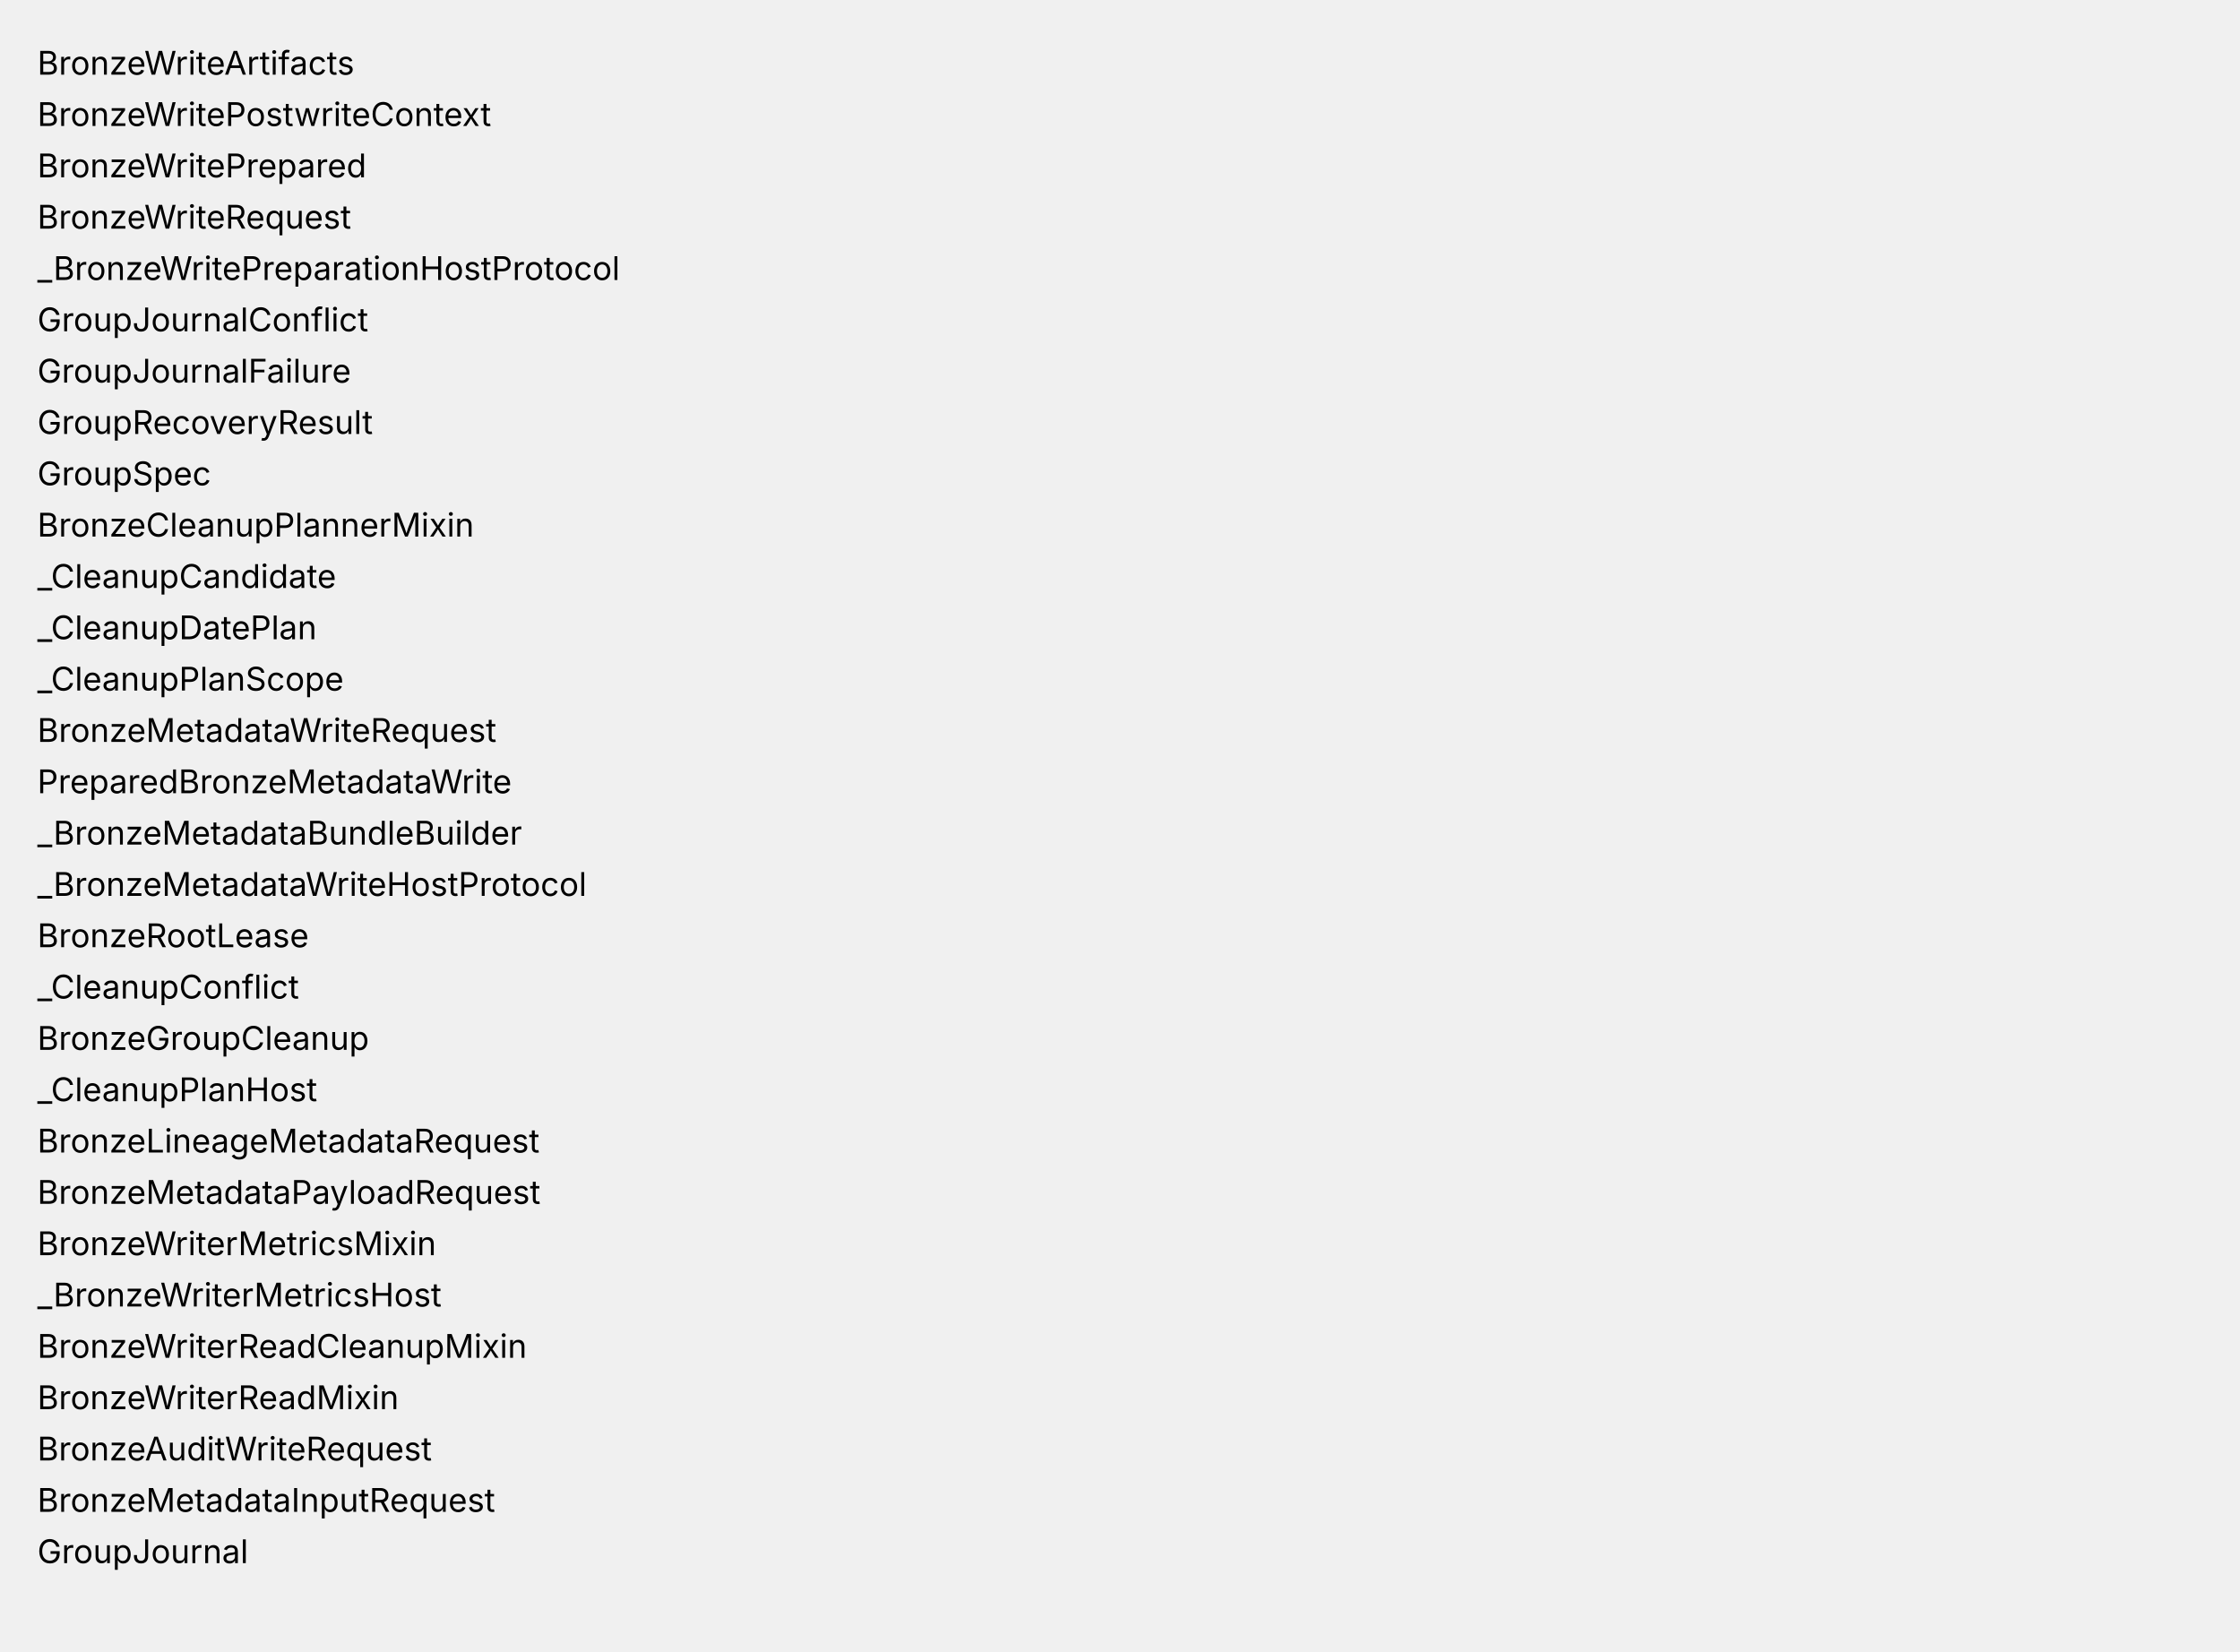
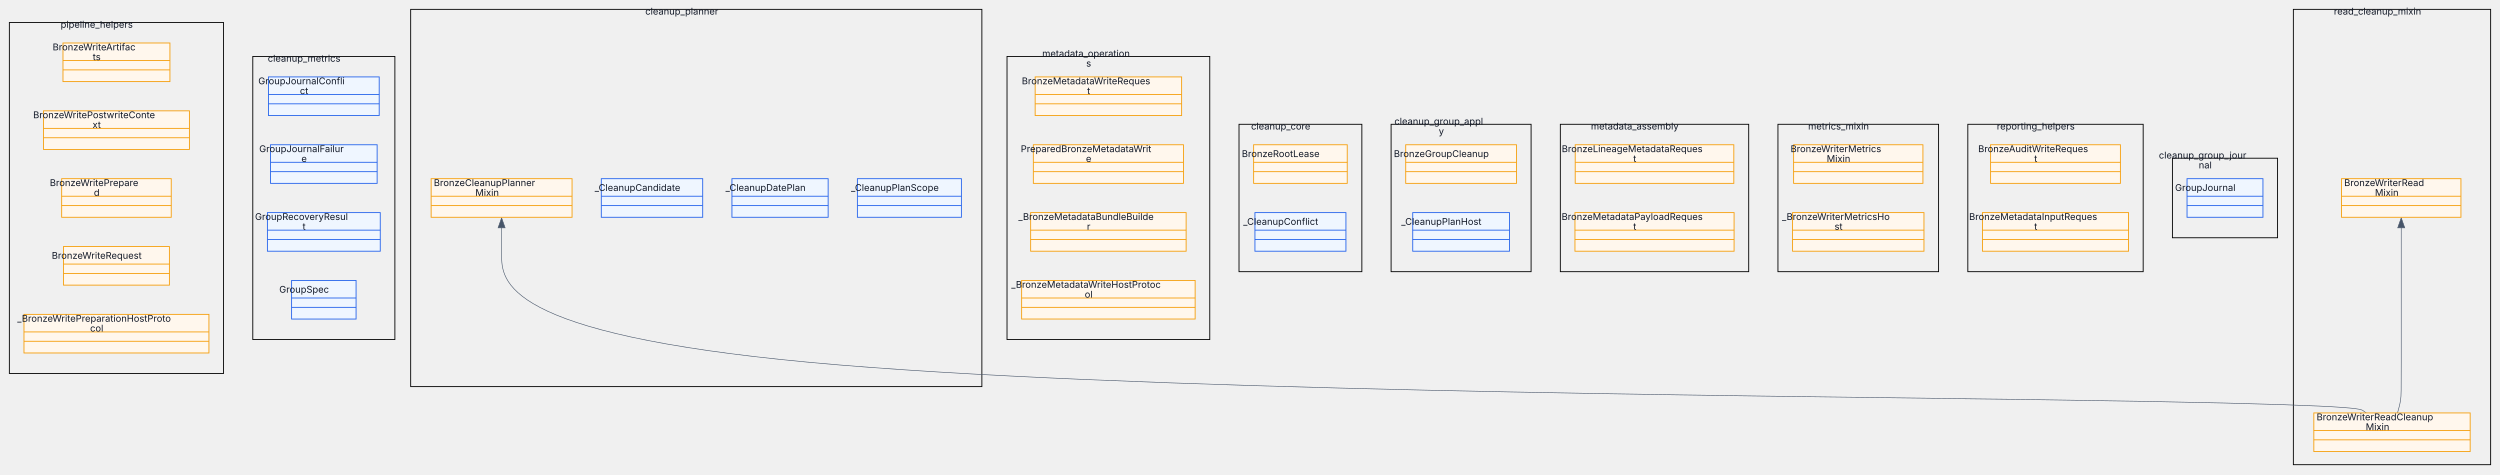
- <svg xmlns="http://www.w3.org/2000/svg" aria-roledescription="classDiagram" viewBox="0 0 960 708">
-   <text x="16" y="32" font-family="Inter,sans-serif" font-size="14">BronzeWriteArtifacts</text>
-   <text x="16" y="54" font-family="Inter,sans-serif" font-size="14">BronzeWritePostwriteContext</text>
-   <text x="16" y="76" font-family="Inter,sans-serif" font-size="14">BronzeWritePrepared</text>
-   <text x="16" y="98" font-family="Inter,sans-serif" font-size="14">BronzeWriteRequest</text>
-   <text x="16" y="120" font-family="Inter,sans-serif" font-size="14">_BronzeWritePreparationHostProtocol</text>
-   <text x="16" y="142" font-family="Inter,sans-serif" font-size="14">GroupJournalConflict</text>
-   <text x="16" y="164" font-family="Inter,sans-serif" font-size="14">GroupJournalFailure</text>
-   <text x="16" y="186" font-family="Inter,sans-serif" font-size="14">GroupRecoveryResult</text>
-   <text x="16" y="208" font-family="Inter,sans-serif" font-size="14">GroupSpec</text>
-   <text x="16" y="230" font-family="Inter,sans-serif" font-size="14">BronzeCleanupPlannerMixin</text>
-   <text x="16" y="252" font-family="Inter,sans-serif" font-size="14">_CleanupCandidate</text>
-   <text x="16" y="274" font-family="Inter,sans-serif" font-size="14">_CleanupDatePlan</text>
-   <text x="16" y="296" font-family="Inter,sans-serif" font-size="14">_CleanupPlanScope</text>
-   <text x="16" y="318" font-family="Inter,sans-serif" font-size="14">BronzeMetadataWriteRequest</text>
-   <text x="16" y="340" font-family="Inter,sans-serif" font-size="14">PreparedBronzeMetadataWrite</text>
-   <text x="16" y="362" font-family="Inter,sans-serif" font-size="14">_BronzeMetadataBundleBuilder</text>
-   <text x="16" y="384" font-family="Inter,sans-serif" font-size="14">_BronzeMetadataWriteHostProtocol</text>
-   <text x="16" y="406" font-family="Inter,sans-serif" font-size="14">BronzeRootLease</text>
-   <text x="16" y="428" font-family="Inter,sans-serif" font-size="14">_CleanupConflict</text>
-   <text x="16" y="450" font-family="Inter,sans-serif" font-size="14">BronzeGroupCleanup</text>
-   <text x="16" y="472" font-family="Inter,sans-serif" font-size="14">_CleanupPlanHost</text>
-   <text x="16" y="494" font-family="Inter,sans-serif" font-size="14">BronzeLineageMetadataRequest</text>
-   <text x="16" y="516" font-family="Inter,sans-serif" font-size="14">BronzeMetadataPayloadRequest</text>
-   <text x="16" y="538" font-family="Inter,sans-serif" font-size="14">BronzeWriterMetricsMixin</text>
-   <text x="16" y="560" font-family="Inter,sans-serif" font-size="14">_BronzeWriterMetricsHost</text>
-   <text x="16" y="582" font-family="Inter,sans-serif" font-size="14">BronzeWriterReadCleanupMixin</text>
-   <text x="16" y="604" font-family="Inter,sans-serif" font-size="14">BronzeWriterReadMixin</text>
-   <text x="16" y="626" font-family="Inter,sans-serif" font-size="14">BronzeAuditWriteRequest</text>
-   <text x="16" y="648" font-family="Inter,sans-serif" font-size="14">BronzeMetadataInputRequest</text>
-   <text x="16" y="670" font-family="Inter,sans-serif" font-size="14">GroupJournal</text>
+ <svg xmlns="http://www.w3.org/2000/svg" id="my-svg" width="100%" aria-roledescription="classDiagram" style="max-width:4274.33px;background-color:white" viewBox="0 -8 4274.328 810.5">
+   <style>#my-svg{font-family:Inter,-apple-system,BlinkMacSystemFont,'Segoe UI',Roboto,Oxygen,Ubuntu,sans-serif;font-size:16px;fill:#212121;}#my-svg .error-icon{fill:#f0fdf4;}#my-svg .error-text{fill:#212121;stroke:#212121;}#my-svg .edge-thickness-normal{stroke-width:2px;}#my-svg .edge-thickness-thick{stroke-width:3.5px;}#my-svg .edge-pattern-solid{stroke-dasharray:0;}#my-svg .edge-pattern-dashed{stroke-dasharray:3;}#my-svg .edge-pattern-dotted{stroke-dasharray:2;}#my-svg .marker{fill:#475569;stroke:#475569;}#my-svg .marker.cross{stroke:#475569;}#my-svg svg{font-family:Inter,-apple-system,BlinkMacSystemFont,'Segoe UI',Roboto,Oxygen,Ubuntu,sans-serif;font-size:16px;}#my-svg g.classGroup text{fill:#2563eb;stroke:none;font-family:Inter,-apple-system,BlinkMacSystemFont,'Segoe UI',Roboto,Oxygen,Ubuntu,sans-serif;font-size:10px;}#my-svg g.classGroup text .title{font-weight:bolder;}#my-svg .nodeLabel,#my-svg .edgeLabel{color:#212121;}#my-svg .edgeLabel .label rect{fill:#eff6ff;}#my-svg .label text{fill:#212121;}#my-svg .edgeLabel .label span{background:#eff6ff;}#my-svg .classTitle{font-weight:bolder;}#my-svg .node rect,#my-svg .node circle,#my-svg .node ellipse,#my-svg .node polygon,#my-svg .node path{fill:#eff6ff;stroke:#2563eb;stroke-width:1px;}#my-svg .divider{stroke:#2563eb;stroke-width:1;}#my-svg g.clickable{cursor:pointer;}#my-svg g.classGroup rect{fill:#eff6ff;stroke:#2563eb;}#my-svg g.classGroup line{stroke:#2563eb;stroke-width:1;}#my-svg .classLabel .box{stroke:none;stroke-width:0;fill:#eff6ff;opacity:0.5;}#my-svg .classLabel .label{fill:#2563eb;font-size:10px;}#my-svg .relation{stroke:#475569;stroke-width:1;fill:none;}#my-svg .dashed-line{stroke-dasharray:3;}#my-svg .dotted-line{stroke-dasharray:1 2;}#my-svg #compositionStart,#my-svg .composition{fill:#475569!important;stroke:#475569!important;stroke-width:1;}#my-svg #compositionEnd,#my-svg .composition{fill:#475569!important;stroke:#475569!important;stroke-width:1;}#my-svg #dependencyStart,#my-svg .dependency{fill:#475569!important;stroke:#475569!important;stroke-width:1;}#my-svg #dependencyStart,#my-svg .dependency{fill:#475569!important;stroke:#475569!important;stroke-width:1;}#my-svg #extensionStart,#my-svg .extension{fill:transparent!important;stroke:#475569!important;stroke-width:1;}#my-svg #extensionEnd,#my-svg .extension{fill:transparent!important;stroke:#475569!important;stroke-width:1;}#my-svg #aggregationStart,#my-svg .aggregation{fill:transparent!important;stroke:#475569!important;stroke-width:1;}#my-svg #aggregationEnd,#my-svg .aggregation{fill:transparent!important;stroke:#475569!important;stroke-width:1;}#my-svg #lollipopStart,#my-svg .lollipop{fill:#eff6ff!important;stroke:#475569!important;stroke-width:1;}#my-svg #lollipopEnd,#my-svg .lollipop{fill:#eff6ff!important;stroke:#475569!important;stroke-width:1;}#my-svg .edgeTerminals{font-size:11px;}#my-svg .classTitleText{text-anchor:middle;font-size:18px;fill:#212121;}#my-svg :root{--mermaid-font-family:"trebuchet ms",verdana,arial,sans-serif;}/*
+  * Пользовательские стили диаграмм BioETL (структурированная копия)
+  * Источник: custom.css
+  * Цель: сгруппировать правила по типам элементов и документировать назначение каждого CSS-параметра.
+  */
+ 
+ /* =========================================================
+  * 1) Глобальная типографика и базовое поведение текста
+  * ========================================================= */
+ svg {
+     /* Задаёт основной стек шрифтов для всего текста в SVG. */
+     font-family: Inter, -apple-system, BlinkMacSystemFont, 'Segoe UI', Roboto,
+     Oxygen, Ubuntu, sans-serif;
+ }
+ 
+ 
+ 
+ /* =========================================================
+  * 2) Общая геометрия узлов (для нескольких типов диаграмм)
+  * ========================================================= */
+ .node rect,
+ .node circle,
+ .node ellipse,
+ .node polygon,
+ .node path {
+     /* Единая толщина контура для фигур узлов. */
+     stroke-width: 1.5px !important;
+     /* Скругляет углы по горизонтали для более мягкого вида. */
+     rx: 8;
+     /* Скругляет углы по вертикали в паре с rx. */
+     ry: 8;
+     /* Добавляет лёгкую тень и отделяет узлы от фона. */
+     filter:  none; /*  drop-shadow(0px 1px 2px rgba(0, 0, 0, 0.05));*/
+ }
+ 
+ /* =========================================================
+  * 3) Контейнеры subgraph / cluster
+  * ========================================================= */
+ .cluster rect,
+ .cluster path {
+     /* Увеличивает радиус углов у контейнеров-групп. */
+     rx: 10;
+     /* Поддерживает симметрию скругления по вертикали. */
+     ry: 10;
+     /* Нейтральная заливка контейнера для снижения визуального шума. */
+     fill: #f8fafc;
+     /* Приглушённая обводка, чтобы границы были заметны, но не доминировали. */
+     stroke: #94a3b8;
+     /* Толщина границы контейнера в тон большинству узлов. */
+     stroke-width: 1.5px;
+     /* Убирает пунктир у рамок контейнеров. */
+     stroke-dasharray: none;
+     /* Делает фон контейнера полностью непрозрачным. */
+     fill-opacity: 1;
+     /* Отключает тень контейнера, чтобы акцент оставался на узлах. */
+     filter: none;
+ }
+ 
+ .cluster text {
+     /* Нормальный вес шрифта для заголовков групп. */
+     font-weight: 400;
+     /* Увеличенный размер заголовка относительно текста узлов. */
+     font-size: 16px;
+ }
+ 
+ /* =========================================================
+  * 4) Стили линий связей (edges/links)
+  * ========================================================= */
+ .edgePath .path {
+     /* Делает основные ребра более заметными в плотных графах. */
+     stroke-width: 2.5px;
+     /* Скругляет соединения сегментов линий. */
+     stroke-linejoin: round;
+     /* Скругляет окончания линий. */
+     stroke-linecap: round;
+ }
+ 
+ .edgePath path,
+ .flowchart-link,
+ .relation,
+ .messageLine0,
+ .messageLine1,
+ .transition path {
+     /* Унифицированные скруглённые соединения для всех типов линий. */
+     stroke-linejoin: round;
+     /* Унифицированные скруглённые окончания для всех типов линий. */
+     stroke-linecap: round;
+ }
+ 
+ .transition path {
+     /* Выравнивает толщину переходов state diagram с основными ребрами. */
+     stroke-width: 2.5px;
+ }
+ 
+ /* =========================================================
+  * 5) Подписи ребер и fallback-текст
+  * ========================================================= */
+ .edgeLabel {
+     /* Компактный размер шрифта для подписей на связях. */
+     font-size: 12px;
+     /* Плотная межстрочность для экономии места. */
+     line-height: 1.1;
+     /* Базовый непрозрачный фон под подписью. */
+     background-color: #ffffff;
+     /* Небольшие внутренние отступы вокруг текста. */
+     padding: 1px 3px;
+     /* Мягкое скругление фона подписи. */
+     border-radius: 2px;
+ }
+ 
+ .edgeLabel span,
+ .edgeLabel p,
+ text.fo-fallback {
+     /* Принудительный тёмный fill для контраста в SVG-рендерах. */
+     fill: #111827 !important;
+     /* Принудительный тёмный цвет для HTML-подписей. */
+     color: #111827 !important;
+     /* Полная непрозрачность текста. */
+     opacity: 1 !important;
+     /* Компактная межстрочность для многострочных подписей. */
+     line-height: 1.1;
+     /* Убирает стандартные внешние отступы HTML-параграфов. */
+     margin: 0;
+     /* Убирает стандартные внутренние отступы HTML-параграфов. */
+     padding: 0;
+ }
+ 
+ .edgeLabel .labelBkg,
+ .labelBkg {
+     /* Жёстко задаёт белый фон под текстом подписей. */
+     background-color: #ffffff !important;
+     /* Делает фон полностью непрозрачным во всех просмотрщиках. */
+     opacity: 1 !important;
+ }
+ 
+ .edgeLabel rect {
+     /* Переопределяет полупрозрачный фон по умолчанию у Mermaid. */
+     opacity: 1 !important;
+     /* Жёстко фиксирует белую заливку прямоугольника под подписью. */
+     fill: #ffffff !important;
+ }
+ 
+ /* =========================================================
+  * 6) Элементы sequence diagram
+  * ========================================================= */
+ .actor {
+     /* Толщина границы actor-блоков. */
+     stroke-width: 1.5px;
+     /* Скругление углов actor-блоков по горизонтали. */
+     rx: 4;
+     /* Скругление углов actor-блоков по вертикали. */
+     ry: 4;
+ }
+ 
+ .messageLine0,
+ .messageLine1 {
+     /* Толщина линий сообщений в sequence diagram. */
+     stroke-width: 1.6px;
+ }
+ 
+ .messageText {
+     /* Базовый размер текста сообщений. */
+     font-size: 13px;
+ }
+ 
+ .activation0 {
+     /* Более тонкая линия activation bar, чтобы не перегружать схему. */
+     stroke-width: 1px;
+ }
+ 
+ .note {
+     /* Скругление углов заметки по горизонтали. */
+     rx: 4;
+     /* Скругление углов заметки по вертикали. */
+     ry: 4;
+     /* Тонкая граница для вторичных блоков. */
+     stroke-width: 1px;
+     /* Лёгкая тень для визуального отделения заметок. */
+     filter: drop-shadow(1px 1px 2px rgba(0, 0, 0, 0.06));
+ }
+ 
+ /* =========================================================
+  * 7) Базовые элементы class diagram
+  * ========================================================= */
+ g.classGroup rect {
+     /* Скругление углов class box по горизонтали. */
+     rx: 10;
+     /* Скругление углов class box по вертикали. */
+     ry: 10;
+     /* Толщина границы class box. */
+     stroke-width: 1.5px;
+     /* Мягкая тень у class box без агрессивного контраста. */
+     filter: drop-shadow(1px 1px 2px rgba(0, 0, 0, 0.06));
+ }
+ 
+ g.classGroup text {
+     /* Базовый размер текста внутри class diagram. */
+     font-size: 14px;
+     padding: 10px 10px;
+ }
+ 
+ g.classGroup line {
+     /* Толщина внутренних разделителей класса. */
+     stroke-width: 1px;
+ }
+ 
+ .relation {
+     /* Толщина связей между классами на уровне основных ребер. */
+     stroke-width: 2.5px;
+ }
+ 
+ /* =========================================================
+  * 8) Типографика HTML-лейблов class diagram
+  * ========================================================= */
+ g.label-group .nodeLabel {
+     /* Увеличенный размер названия класса для иерархии. */
+     font-size: 16px !important;
+     /* Полужирный акцент на имени класса. */
+     font-weight: 200 !important;
+     /* Лёгкое межбуквенное расстояние для читаемости заголовка. */
+     letter-spacing: 0.01em;
+ }
+ 
+ g.annotation-group .nodeLabel {
+     /* Уменьшенный размер для стереотипов/аннотаций. */
+     font-size: 11px !important;
+     /* Курсив для визуального отделения аннотаций. */
+     font-style: italic !important;
+     /* Небольшое ослабление контраста вторичного текста. */
+     opacity: 0.8;
+ }
+ 
+ g.members-group .nodeLabel,
+ g.methods-group .nodeLabel {
+     /* Компактный размер для атрибутов и методов. */
+     font-size: 12px !important;
+     /* Нормальный вес шрифта для плотного структурного текста. */
+     font-weight: 400 !important;
+ }
+ 
+ /* =========================================================
+  * 9) Помощники размеров foreignObject (class/flowchart)
+  * ========================================================= */
+ g.members-group foreignObject,
+ g.methods-group foreignObject {
+     /* Минимальная высота областей members/methods. */
+     min-height: 40px;
+ }
+ 
+ .node foreignObject &gt; div,
+ g.classGroup foreignObject &gt; div {
+     /* Стабилизирует вычисление размеров с учётом отступов/границ. */
+     box-sizing: border-box;
+ }
+ 
+ .node.size-sm foreignObject &gt; div {
+     /* Минимальная высота для малого размерного уровня узла. */
+     min-height: 80px;
+     /* Минимальная ширина для малого размерного уровня узла. */
+     min-width: 180px;
+ }
+ 
+ .node.size-md foreignObject &gt; div {
+     /* Минимальная высота для среднего размерного уровня узла. */
+     min-height: 140px;
+     /* Минимальная ширина для среднего размерного уровня узла. */
+     min-width: 260px;
+ }
+ 
+ .node.size-lg foreignObject &gt; div {
+     /* Минимальная высота для большого размерного уровня узла. */
+     min-height: 200px;
+     /* Минимальная ширина для большого размерного уровня узла. */
+     min-width: 340px;
+ }
+ 
+ /* =========================================================
+  * 10) Элементы state diagram
+  * ========================================================= */
+ g.stateGroup rect {
+     /* Скругление углов контейнеров состояний по горизонтали. */
+     rx: 8;
+     /* Скругление углов контейнеров состояний по вертикали. */
+     ry: 8;
+ }
+ 
+ .statediagram-state rect {
+     /* Скругление углов узлов состояния по горизонтали. */
+     rx: 8;
+     /* Скругление углов узлов состояния по вертикали. */
+     ry: 8;
+     /* Толщина границы узла состояния. */
+     stroke-width: 1.5px;
+     /* Лёгкая тень для визуального отделения state box. */
+     filter: drop-shadow(1px 2px 3px rgba(0, 0, 0, 0.08));
+ }
+ 
+ /* =========================================================
+  * 11) Элементы ER diagram
+  * ========================================================= */
+ .er.entityBox {
+     /* Толщина границы сущности ER-диаграммы. */
+     stroke-width: 1.5px;
+     /* Скругление углов сущности по горизонтали. */
+     rx: 4;
+     /* Скругление углов сущности по вертикали. */
+     ry: 4;
+     /* Лёгкая тень для отделения блоков сущностей. */
+     filter: drop-shadow(1px 2px 3px rgba(0, 0, 0, 0.08));
+ }
+ 
+ /* =========================================================
+  * 12) Узлы mindmap
+  * ========================================================= */
+ .mindmap-node rect,
+ .mindmap-node circle {
+     /* Толщина контура узлов mindmap. */
+     stroke-width: 1.5px;
+     /* Чуть более выраженная тень для плотных радиальных веток. */
+     filter: drop-shadow(1px 2px 2px rgba(0, 0, 0, 0.1));
+ }
+ 
+ /* =========================================================
+  * 13) Маркеры стрелок
+  * ========================================================= */
+ marker path {
+     /* Единый нейтральный цвет наконечников стрелок. */
+     fill: #475569;
+ }
+ 
+ /* =========================================================
+  * 14) Цветовая карта архитектурных слоёв (fallback-селекторы)
+  * ========================================================= */
+ [id*="Domain"] &gt; rect,
+ [id*="Domain"] &gt; path {
+     /* Цвет фона для доменного слоя. */
+     fill: #f5f3ff !important;
+     /* Цвет границы для доменного слоя. */
+     stroke: #7c3aed !important;
+ }
+ 
+ .cluster[id*="Domain"] &gt; rect,
+ .cluster[id*="Domain"] &gt; path {
+     fill: #ffffff !important;
+ }
+ 
+ [id*="Application"] &gt; rect,
+ [id*="Application"] &gt; path {
+     /* Цвет фона для application-слоя. */
+     fill: #f0fdf4 !important;
+     /* Цвет границы для application-слоя. */
+     stroke: #16a34a !important;
+ }
+ 
+ .cluster[id*="Application"] &gt; rect,
+ .cluster[id*="Application"] &gt; path {
+     fill: #ffffff !important;
+ }
+ 
+ [id*="Infrastructure"] &gt; rect,
+ [id*="Infrastructure"] &gt; path {
+     /* Цвет фона для infrastructure-слоя. */
+     fill: #fff1f2 !important;
+     /* Цвет границы для infrastructure-слоя. */
+     stroke: #dc2626 !important;
+ }
+ 
+ .cluster[id*="Infrastructure"] &gt; rect,
+ .cluster[id*="Infrastructure"] &gt; path {
+     fill: #ffffff !important;
+ }
+ 
+ [id*="Composition"] &gt; rect,
+ [id*="Composition"] &gt; path {
+     /* Цвет фона для composition-слоя. */
+     fill: #fff7ed !important;
+     /* Цвет границы для composition-слоя. */
+     stroke: #f59e0b !important;
+ }
+ 
+ .cluster[id*="Composition"] &gt; rect,
+ .cluster[id*="Composition"] &gt; path {
+     fill: #ffffff !important;
+ }
+ 
+ [id*="Interfaces"] &gt; rect,
+ [id*="Interfaces"] &gt; path {
+     /* Цвет фона для слоя интерфейсов. */
+     fill: #eff6ff !important;
+     /* Цвет границы для слоя интерфейсов. */
+     stroke: #2563eb !important;
+ }
+ 
+ .cluster[id*="Interfaces"] &gt; rect,
+ .cluster[id*="Interfaces"] &gt; path {
+     fill: #ffffff !important;
+ }
+ 
+ [id*="External"] &gt; rect,
+ [id*="External"] &gt; path {
+     /* Цвет фона для внешних систем. */
+     fill: #f1f5f9 !important;
+     /* Цвет границы для внешних систем. */
+     stroke: #64748b !important;
+ }
+ 
+ .cluster[id*="External"] &gt; rect,
+ .cluster[id*="External"] &gt; path {
+     fill: #ffffff !important;
+ }
+ 
+ /* Белая подложка под подписи всех архитектурных/medallion слоёв */
+ g.cluster[id*="Domain"] .cluster-label foreignObject &gt; div,
+ g.cluster[id*="Application"] .cluster-label foreignObject &gt; div,
+ g.cluster[id*="Infrastructure"] .cluster-label foreignObject &gt; div,
+ g.cluster[id*="Composition"] .cluster-label foreignObject &gt; div,
+ g.cluster[id*="Interfaces"] .cluster-label foreignObject &gt; div,
+ g.cluster[id*="External"] .cluster-label foreignObject &gt; div,
+ g.cluster[id*="Bronze"] .cluster-label foreignObject &gt; div,
+ g.cluster[id*="Silver"] .cluster-label foreignObject &gt; div,
+ g.cluster[id*="Gold"] .cluster-label foreignObject &gt; div,
+ g.cluster[id*="Quarantine"] .cluster-label foreignObject &gt; div {
+     background: #ffffff !important;
+     padding: 0 6px !important;
+     border-radius: 4px;
+ }
+ 
+ /* Fallback для рендеров без foreignObject: не рисуем толстую обводку */
+ g.cluster[id*="Domain"] .cluster-label text.fo-fallback,
+ g.cluster[id*="Application"] .cluster-label text.fo-fallback,
+ g.cluster[id*="Infrastructure"] .cluster-label text.fo-fallback,
+ g.cluster[id*="Composition"] .cluster-label text.fo-fallback,
+ g.cluster[id*="Interfaces"] .cluster-label text.fo-fallback,
+ g.cluster[id*="External"] .cluster-label text.fo-fallback,
+ g.cluster[id*="Bronze"] .cluster-label text.fo-fallback,
+ g.cluster[id*="Silver"] .cluster-label text.fo-fallback,
+ g.cluster[id*="Gold"] .cluster-label text.fo-fallback,
+ g.cluster[id*="Quarantine"] .cluster-label text.fo-fallback {
+     fill: #111827 !important;
+     stroke: none !important;
+ }
+ 
+ /* =========================================================
+  * 15) Цветовая карта слоёв Medallion
+  * ========================================================= */
+ [id*="Bronze"] &gt; rect,
+ [id*="Bronze"] &gt; path {
+     /* Цвет фона Bronze-слоя. */
+     fill: #fff7ed !important;
+     /* Цвет границы Bronze-слоя. */
+     stroke: #f59e0b !important;
+ }
+ 
+ [id*="Silver"] &gt; rect,
+ [id*="Silver"] &gt; path {
+     /* Цвет фона Silver-слоя. */
+     fill: #f8fafc !important;
+     /* Цвет границы Silver-слоя. */
+     stroke: #475569 !important;
+ }
+ 
+ [id*="Gold"] &gt; rect,
+ [id*="Gold"] &gt; path {
+     /* Цвет фона Gold-слоя. */
+     fill: #fefce8 !important;
+     /* Цвет границы Gold-слоя. */
+     stroke: #ca8a04 !important;
+ }
+ 
+ [id*="Quarantine"] &gt; rect,
+ [id*="Quarantine"] &gt; path {
+     /* Цвет фона для карантинных/проблемных потоков данных. */
+     fill: #ffe4e6 !important;
+     /* Цвет границы для карантинных/проблемных потоков данных. */
+     stroke: #e11d48 !important;
+ }
+ /* Нормализует вес текста в узлах и заголовках слоёв (без полужирного акцента). */
+ .node .label text,
+ .node .label tspan,
+ .node .label .nodeLabel,
+ text.fo-fallback {
+     stroke: none !important;
+     stroke-width: 0 !important;
+     fill: #111827 !important;
+     font-weight: 400 !important;
+ }
+ /* Single text layer (fallback-only) */
+ text.fo-fallback {
+     display: inline !important;
+ }
+ 
+ foreignObject {
+     display: none !important;
+ }/* bioetl-inject */#my-svg .edgeLabel rect{opacity:1!important;fill:#ffffff!important}#my-svg .labelBkg{background-color:#ffffff!important;opacity:1!important}#my-svg .edgeLabel .labelBkg{background-color:#ffffff!important;opacity:1!important}#my-svg .edgeLabel{font-size:12px;line-height:1.1;padding:1px 3px}#my-svg .edgeLabel span{color:#111827!important;fill:#111827!important;opacity:1!important;line-height:1.1;margin:0;padding:0}#my-svg .edgeLabel p{color:#111827!important;fill:#111827!important;opacity:1!important;line-height:1.1;margin:0;padding:0}#my-svg text.fo-fallback{color:#111827!important;fill:#111827!important;opacity:1!important}</style>
+   <defs>
+     <marker id="my-svg_classDiagram-aggregationStart" class="marker aggregation classDiagram" markerHeight="240" markerWidth="190" orient="auto" refX="18" refY="7">
+       <path d="m18 7-9 6-8-6 8-6Z" />
+     </marker>
+   </defs>
+   <defs>
+     <marker id="my-svg_classDiagram-aggregationEnd" class="marker aggregation classDiagram" markerHeight="28" markerWidth="20" orient="auto" refX="1" refY="7">
+       <path d="m18 7-9 6-8-6 8-6Z" />
+     </marker>
+   </defs>
+   <defs>
+     <marker id="my-svg_classDiagram-extensionStart" class="marker extension classDiagram" markerHeight="240" markerWidth="190" orient="auto" refX="18" refY="7">
+       <path d="m1 7 17 6V1Z" />
+     </marker>
+   </defs>
+   <defs>
+     <marker id="my-svg_classDiagram-extensionEnd" class="marker extension classDiagram" markerHeight="28" markerWidth="20" orient="auto" refX="1" refY="7">
+       <path d="M1 1v12l17-6Z" />
+     </marker>
+   </defs>
+   <defs>
+     <marker id="my-svg_classDiagram-compositionStart" class="marker composition classDiagram" markerHeight="240" markerWidth="190" orient="auto" refX="18" refY="7">
+       <path d="m18 7-9 6-8-6 8-6Z" />
+     </marker>
+   </defs>
+   <defs>
+     <marker id="my-svg_classDiagram-compositionEnd" class="marker composition classDiagram" markerHeight="28" markerWidth="20" orient="auto" refX="1" refY="7">
+       <path d="m18 7-9 6-8-6 8-6Z" />
+     </marker>
+   </defs>
+   <defs>
+     <marker id="my-svg_classDiagram-dependencyStart" class="marker dependency classDiagram" markerHeight="240" markerWidth="190" orient="auto" refX="6" refY="7">
+       <path d="m5 7 4 6-8-6 8-6Z" />
+     </marker>
+   </defs>
+   <defs>
+     <marker id="my-svg_classDiagram-dependencyEnd" class="marker dependency classDiagram" markerHeight="28" markerWidth="20" orient="auto" refX="13" refY="7">
+       <path d="m18 7-9 6 5-6-5-6Z" />
+     </marker>
+   </defs>
+   <defs>
+     <marker id="my-svg_classDiagram-lollipopStart" class="marker lollipop classDiagram" markerHeight="240" markerWidth="190" orient="auto" refX="13" refY="7">
+       <circle cx="7" cy="7" r="6" fill="transparent" stroke="#000" />
+     </marker>
+   </defs>
+   <defs>
+     <marker id="my-svg_classDiagram-lollipopEnd" class="marker lollipop classDiagram" markerHeight="240" markerWidth="190" orient="auto" refX="1" refY="7">
+       <circle cx="7" cy="7" r="6" fill="transparent" stroke="#000" />
+     </marker>
+   </defs>
+   <g class="root">
+     <g class="clusters">
+       <g id="cleanup_planner" class="cluster">
+         <path d="M702.141 8h976.594v645H702.141z" style="fill:none;stroke:black" />
+         <g class="cluster-label">
+           <text xml:space="preserve" x="59.164" y="9" class="fo-fallback" text-anchor="middle" transform="translate(1131.273 8)">
+             <tspan x="59.164">cleanup_planner</tspan>
+           </text>
+         </g>
+       </g>
+       <g id="read_cleanup_mixin" class="cluster">
+         <path d="M3921.031 8h337.297v778.5h-337.297z" style="fill:none;stroke:black" />
+         <g class="cluster-label">
+           <text xml:space="preserve" x="71.602" y="9" class="fo-fallback" text-anchor="middle" transform="translate(4018.078 8)">
+             <tspan x="71.602">read_cleanup_mixin</tspan>
+           </text>
+         </g>
+       </g>
+     </g>
+     <g class="edgePaths">
+       <path id="id1" marker-start="url(#my-svg_classDiagram-extensionStart)" d="M857.602 381.5v45.25c0 45.25 0 135.75 526.292 184.75s1578.877 56.5 2110.191 64 541.358 15 546.38 18.75l5.022 3.75" class="edge-pattern-solid relation" style="fill:none" />
+       <path id="id2" marker-start="url(#my-svg_classDiagram-extensionStart)" d="M4105.457 381.5v230c0 49 0 56.5-1.066 64s-3.198 15-4.264 18.75l-1.066 3.75" class="edge-pattern-solid relation" style="fill:none" />
+     </g>
+     <g class="nodes">
+       <g class="root">
+         <g class="clusters" transform="translate(8 22.5)">
+           <g id="pipeline_helpers" class="cluster">
+             <path d="M8 8h366.203v600H8z" style="fill:none;stroke:black" />
+             <g class="cluster-label">
+               <text xml:space="preserve" x="58.266" y="9" class="fo-fallback" text-anchor="middle" transform="translate(132.836 8)">
+                 <tspan x="58.266">pipeline_helpers</tspan>
+               </text>
+             </g>
+           </g>
+         </g>
+         <g class="nodes" transform="translate(8 22.5)">
+           <g id="classId-BronzeWriteArtifacts-0" class="node default">
+             <path d="M99.68 43h182.844v66H99.68z" class="outer title-state" />
+             <path d="M99.68 73h182.844M99.68 89h182.844" class="divider" />
+             <g class="label">
+               <text xml:space="preserve" x="79.422" y=".6" class="classTitle fo-fallback" text-anchor="middle" transform="translate(111.68 55)">
+                 <tspan x="79.422">BronzeWriteArtifac</tspan>
+                 <tspan x="79.422" dy="16.8">ts</tspan>
+               </text>
+             </g>
+           </g>
+           <g id="classId-BronzeWritePostwriteContext-1" class="node default">
+             <path d="M66.344 159H315.86v66H66.344z" class="outer title-state" />
+             <path d="M66.344 189H315.86M66.344 205H315.86" class="divider" />
+             <g class="label">
+               <text xml:space="preserve" x="112.758" y=".6" class="classTitle fo-fallback" text-anchor="middle" transform="translate(78.344 171)">
+                 <tspan x="112.758">BronzeWritePostwriteConte</tspan>
+                 <tspan x="112.758" dy="16.8">xt</tspan>
+               </text>
+             </g>
+           </g>
+           <g id="classId-BronzeWritePrepared-2" class="node default">
+             <path d="M97.446 275h187.313v66H97.446z" class="outer title-state" />
+             <path d="M97.446 305h187.312M97.446 321h187.312" class="divider" />
+             <g class="label">
+               <text xml:space="preserve" x="81.656" y=".6" class="classTitle fo-fallback" text-anchor="middle" transform="translate(109.445 287)">
+                 <tspan x="81.656">BronzeWritePrepare</tspan>
+                 <tspan x="81.656" dy="16.8">d</tspan>
+               </text>
+             </g>
+           </g>
+           <g id="classId-BronzeWriteRequest-3" class="node default">
+             <path d="M100.57 391h181.064v66H100.57z" class="outer title-state" />
+             <path d="M100.57 421h181.063M100.57 437h181.063" class="divider" />
+             <g class="label">
+               <text xml:space="preserve" x="78.531" y="9" class="classTitle fo-fallback" text-anchor="middle" transform="translate(112.57 403)">
+                 <tspan x="78.531">BronzeWriteRequest</tspan>
+               </text>
+             </g>
+           </g>
+           <g id="classId-_BronzeWritePreparationHostProtocol-4" class="node default">
+             <path d="M33 507h316.203v66H33z" class="outer title-state" />
+             <path d="M33 537h316.204M33 553h316.204" class="divider" />
+             <g class="label">
+               <text xml:space="preserve" x="146.102" y=".6" class="classTitle fo-fallback" text-anchor="middle" transform="translate(45 519)">
+                 <tspan x="146.102">_BronzeWritePreparationHostProto</tspan>
+                 <tspan x="146.102" dy="16.8">col</tspan>
+               </text>
+             </g>
+           </g>
+         </g>
+       </g>
+       <g class="root">
+         <g class="clusters" transform="translate(424.203 80.5)">
+           <g id="cleanup_metrics" class="cluster">
+             <path d="M8 8h242.938v484H8z" style="fill:none;stroke:black" />
+             <g class="cluster-label">
+               <text xml:space="preserve" x="58.25" y="9" class="fo-fallback" text-anchor="middle" transform="translate(71.219 8)">
+                 <tspan x="58.25">cleanup_metrics</tspan>
+               </text>
+             </g>
+           </g>
+         </g>
+         <g class="nodes" transform="translate(424.203 80.5)">
+           <g id="classId-GroupJournalConflict-5" class="node default">
+             <path d="M34.805 43h189.328v66H34.805z" class="outer title-state" />
+             <path d="M34.805 73h189.328M34.805 89h189.328" class="divider" />
+             <g class="label">
+               <text xml:space="preserve" x="82.664" y=".6" class="classTitle fo-fallback" text-anchor="middle" transform="translate(46.805 55)">
+                 <tspan x="82.664">GroupJournalConfli</tspan>
+                 <tspan x="82.664" dy="16.8">ct</tspan>
+               </text>
+             </g>
+           </g>
+           <g id="classId-GroupJournalFailure-6" class="node default">
+             <path d="M38.344 159h182.25v66H38.344z" class="outer title-state" />
+             <path d="M38.344 189h182.25M38.344 205h182.25" class="divider" />
+             <g class="label">
+               <text xml:space="preserve" x="79.125" y=".6" class="classTitle fo-fallback" text-anchor="middle" transform="translate(50.344 171)">
+                 <tspan x="79.125">GroupJournalFailur</tspan>
+                 <tspan x="79.125" dy="16.8">e</tspan>
+               </text>
+             </g>
+           </g>
+           <g id="classId-GroupRecoveryResult-7" class="node default">
+             <path d="M33 275h192.938v66H33z" class="outer title-state" />
+             <path d="M33 305h192.938M33 321h192.938" class="divider" />
+             <g class="label">
+               <text xml:space="preserve" x="84.469" y=".6" class="classTitle fo-fallback" text-anchor="middle" transform="translate(45 287)">
+                 <tspan x="84.469">GroupRecoveryResul</tspan>
+                 <tspan x="84.469" dy="16.8">t</tspan>
+               </text>
+             </g>
+           </g>
+           <g id="classId-GroupSpec-8" class="node default">
+             <path d="M74.352 391h110.234v66H74.352z" class="outer title-state" />
+             <path d="M74.352 421h110.234M74.352 437h110.234" class="divider" />
+             <g class="label">
+               <text xml:space="preserve" x="43.117" y="9" class="classTitle fo-fallback" text-anchor="middle" transform="translate(86.352 403)">
+                 <tspan x="43.117">GroupSpec</tspan>
+               </text>
+             </g>
+           </g>
+         </g>
+       </g>
+       <g id="classId-BronzeCleanupPlannerMixin-9" class="node default">
+         <path d="M737.14 297.5h240.923v66H737.14z" class="outer title-state" />
+         <path d="M737.14 327.5h240.923M737.14 343.5h240.923" class="divider" />
+         <g class="label">
+           <text xml:space="preserve" x="108.461" y=".6" class="classTitle fo-fallback" text-anchor="middle" transform="translate(749.14 309.5)">
+             <tspan x="108.461">BronzeCleanupPlanner</tspan>
+             <tspan x="108.461" dy="16.8">Mixin</tspan>
+           </text>
+         </g>
+       </g>
+       <g id="classId-_CleanupCandidate-10" class="node default">
+         <path d="M1028.062 297.5h173.36v66h-173.36z" class="outer title-state" />
+         <path d="M1028.062 327.5h173.36M1028.062 343.5h173.36" class="divider" />
+         <g class="label">
+           <text xml:space="preserve" x="74.68" y="9" class="classTitle fo-fallback" text-anchor="middle" transform="translate(1040.063 309.5)">
+             <tspan x="74.68">_CleanupCandidate</tspan>
+           </text>
+         </g>
+       </g>
+       <g id="classId-_CleanupDatePlan-11" class="node default">
+         <path d="M1251.422 297.5h164.484v66h-164.484z" class="outer title-state" />
+         <path d="M1251.422 327.5h164.484M1251.422 343.5h164.484" class="divider" />
+         <g class="label">
+           <text xml:space="preserve" x="70.242" y="9" class="classTitle fo-fallback" text-anchor="middle" transform="translate(1263.422 309.5)">
+             <tspan x="70.242">_CleanupDatePlan</tspan>
+           </text>
+         </g>
+       </g>
+       <g id="classId-_CleanupPlanScope-12" class="node default">
+         <path d="M1465.906 297.5h177.828v66h-177.828z" class="outer title-state" />
+         <path d="M1465.906 327.5h177.828M1465.906 343.5h177.828" class="divider" />
+         <g class="label">
+           <text xml:space="preserve" x="76.914" y="9" class="classTitle fo-fallback" text-anchor="middle" transform="translate(1477.906 309.5)">
+             <tspan x="76.914">_CleanupPlanScope</tspan>
+           </text>
+         </g>
+       </g>
+       <g class="root">
+         <g class="clusters" transform="translate(1713.734 80.5)">
+           <g id="metadata_operations" class="cluster">
+             <path d="M8 8h346.641v484H8z" style="fill:none;stroke:black" />
+             <g class="cluster-label">
+               <text xml:space="preserve" x="75.164" y=".6" class="fo-fallback" text-anchor="middle" transform="translate(106.156 8)">
+                 <tspan x="75.164">metadata_operation</tspan>
+                 <tspan x="75.164" dy="16.8">s</tspan>
+               </text>
+             </g>
+           </g>
+         </g>
+         <g class="nodes" transform="translate(1713.734 80.5)">
+           <g id="classId-BronzeMetadataWriteRequest-13" class="node default">
+             <path d="M56.11 43H306.53v66H56.11z" class="outer title-state" />
+             <path d="M56.11 73H306.53M56.11 89H306.53" class="divider" />
+             <g class="label">
+               <text xml:space="preserve" x="113.211" y=".6" class="classTitle fo-fallback" text-anchor="middle" transform="translate(68.11 55)">
+                 <tspan x="113.211">BronzeMetadataWriteReques</tspan>
+                 <tspan x="113.211" dy="16.8">t</tspan>
+               </text>
+             </g>
+           </g>
+           <g id="classId-PreparedBronzeMetadataWrite-14" class="node default">
+             <path d="M52.992 159h256.656v66H52.992z" class="outer title-state" />
+             <path d="M52.992 189h256.656M52.992 205h256.656" class="divider" />
+             <g class="label">
+               <text xml:space="preserve" x="116.328" y=".6" class="classTitle fo-fallback" text-anchor="middle" transform="translate(64.992 171)">
+                 <tspan x="116.328">PreparedBronzeMetadataWrit</tspan>
+                 <tspan x="116.328" dy="16.8">e</tspan>
+               </text>
+             </g>
+           </g>
+           <g id="classId-_BronzeMetadataBundleBuilder-15" class="node default">
+             <path d="M48.414 275h265.813v66H48.414z" class="outer title-state" />
+             <path d="M48.414 305h265.812M48.414 321h265.812" class="divider" />
+             <g class="label">
+               <text xml:space="preserve" x="120.906" y=".6" class="classTitle fo-fallback" text-anchor="middle" transform="translate(60.414 287)">
+                 <tspan x="120.906">_BronzeMetadataBundleBuilde</tspan>
+                 <tspan x="120.906" dy="16.8">r</tspan>
+               </text>
+             </g>
+           </g>
+           <g id="classId-_BronzeMetadataWriteHostProtocol-16" class="node default">
+             <path d="M33 391h296.641v66H33.001z" class="outer title-state" />
+             <path d="M33 421h296.64M33 437h296.64" class="divider" />
+             <g class="label">
+               <text xml:space="preserve" x="136.32" y=".6" class="classTitle fo-fallback" text-anchor="middle" transform="translate(45 403)">
+                 <tspan x="136.32">_BronzeMetadataWriteHostProtoc</tspan>
+                 <tspan x="136.32" dy="16.8">ol</tspan>
+               </text>
+             </g>
+           </g>
+         </g>
+       </g>
+       <g class="root">
+         <g class="clusters" transform="translate(2110.375 196.5)">
+           <g id="cleanup_core" class="cluster">
+             <path d="M8 8h210.031v252H8z" style="fill:none;stroke:black" />
+             <g class="cluster-label">
+               <text xml:space="preserve" x="48.039" y="9" class="fo-fallback" text-anchor="middle" transform="translate(64.977 8)">
+                 <tspan x="48.039">cleanup_core</tspan>
+               </text>
+             </g>
+           </g>
+         </g>
+         <g class="nodes" transform="translate(2110.375 196.5)">
+           <g id="classId-BronzeRootLease-17" class="node default">
+             <path d="M33 43h160.03v66H33z" class="outer title-state" />
+             <path d="M33 73h160.032M33 89h160.032" class="divider" />
+             <g class="label">
+               <text xml:space="preserve" x="68.016" y="9" class="classTitle fo-fallback" text-anchor="middle" transform="translate(45 55)">
+                 <tspan x="68.016">BronzeRootLease</tspan>
+               </text>
+             </g>
+           </g>
+           <g id="classId-_CleanupConflict-18" class="node default">
+             <path d="M35.235 159h155.563v66H35.235z" class="outer title-state" />
+             <path d="M35.235 189h155.562M35.235 205h155.562" class="divider" />
+             <g class="label">
+               <text xml:space="preserve" x="65.781" y="9" class="classTitle fo-fallback" text-anchor="middle" transform="translate(47.234 171)">
+                 <tspan x="65.781">_CleanupConflict</tspan>
+               </text>
+             </g>
+           </g>
+         </g>
+       </g>
+       <g class="root">
+         <g class="clusters" transform="translate(2370.406 196.5)">
+           <g id="cleanup_group_apply" class="cluster">
+             <path d="M8 8h239.344v252H8z" style="fill:none;stroke:black" />
+             <g class="cluster-label">
+               <text xml:space="preserve" x="76.508" y=".6" class="fo-fallback" text-anchor="middle" transform="translate(51.164 8)">
+                 <tspan x="76.508">cleanup_group_appl</tspan>
+                 <tspan x="76.508" dy="16.8">y</tspan>
+               </text>
+             </g>
+           </g>
+         </g>
+         <g class="nodes" transform="translate(2370.406 196.5)">
+           <g id="classId-BronzeGroupCleanup-19" class="node default">
+             <path d="M33 43h189.344v66H33z" class="outer title-state" />
+             <path d="M33 73h189.344M33 89h189.344" class="divider" />
+             <g class="label">
+               <text xml:space="preserve" x="82.672" y="9" class="classTitle fo-fallback" text-anchor="middle" transform="translate(45 55)">
+                 <tspan x="82.672">BronzeGroupCleanup</tspan>
+               </text>
+             </g>
+           </g>
+           <g id="classId-_CleanupPlanHost-20" class="node default">
+             <path d="M44.992 159H210.35v66H44.99z" class="outer title-state" />
+             <path d="M44.992 189h165.36M44.992 205h165.36" class="divider" />
+             <g class="label">
+               <text xml:space="preserve" x="70.68" y="9" class="classTitle fo-fallback" text-anchor="middle" transform="translate(56.992 171)">
+                 <tspan x="70.68">_CleanupPlanHost</tspan>
+               </text>
+             </g>
+           </g>
+         </g>
+       </g>
+       <g class="root">
+         <g class="clusters" transform="translate(2659.75 196.5)">
+           <g id="metadata_assembly" class="cluster">
+             <path d="M8 8h322.063v252H8z" style="fill:none;stroke:black" />
+             <g class="cluster-label">
+               <text xml:space="preserve" x="71.594" y="9" class="fo-fallback" text-anchor="middle" transform="translate(97.438 8)">
+                 <tspan x="71.594">metadata_assembly</tspan>
+               </text>
+             </g>
+           </g>
+         </g>
+         <g class="nodes" transform="translate(2659.75 196.5)">
+           <g id="classId-BronzeLineageMetadataRequest-21" class="node default">
+             <path d="M33.445 43h271.172v66H33.445z" class="outer title-state" />
+             <path d="M33.445 73h271.172M33.445 89h271.172" class="divider" />
+             <g class="label">
+               <text xml:space="preserve" x="123.586" y=".6" class="classTitle fo-fallback" text-anchor="middle" transform="translate(45.445 55)">
+                 <tspan x="123.586">BronzeLineageMetadataReques</tspan>
+                 <tspan x="123.586" dy="16.8">t</tspan>
+               </text>
+             </g>
+           </g>
+           <g id="classId-BronzeMetadataPayloadRequest-22" class="node default">
+             <path d="M33 159h272.063v66H33z" class="outer title-state" />
+             <path d="M33 189h272.062M33 205h272.062" class="divider" />
+             <g class="label">
+               <text xml:space="preserve" x="124.031" y=".6" class="classTitle fo-fallback" text-anchor="middle" transform="translate(45 171)">
+                 <tspan x="124.031">BronzeMetadataPayloadReques</tspan>
+                 <tspan x="124.031" dy="16.8">t</tspan>
+               </text>
+             </g>
+           </g>
+         </g>
+       </g>
+       <g class="root">
+         <g class="clusters" transform="translate(3031.813 196.5)">
+           <g id="metrics_mixin" class="cluster">
+             <path d="M8 8h274.641v252H8z" style="fill:none;stroke:black" />
+             <g class="cluster-label">
+               <text xml:space="preserve" x="48.898" y="9" class="fo-fallback" text-anchor="middle" transform="translate(96.422 8)">
+                 <tspan x="48.898">metrics_mixin</tspan>
+               </text>
+             </g>
+           </g>
+         </g>
+         <g class="nodes" transform="translate(3031.813 196.5)">
+           <g id="classId-BronzeWriterMetricsMixin-23" class="node default">
+             <path d="M34.781 43H255.86v66H34.781z" class="outer title-state" />
+             <path d="M34.781 73H255.86M34.781 89H255.86" class="divider" />
+             <g class="label">
+               <text xml:space="preserve" x="98.539" y=".6" class="classTitle fo-fallback" text-anchor="middle" transform="translate(46.781 55)">
+                 <tspan x="98.539">BronzeWriterMetrics</tspan>
+                 <tspan x="98.539" dy="16.8">Mixin</tspan>
+               </text>
+             </g>
+           </g>
+           <g id="classId-_BronzeWriterMetricsHost-24" class="node default">
+             <path d="M33 159h224.641v66H33.001z" class="outer title-state" />
+             <path d="M33 189h224.64M33 205h224.64" class="divider" />
+             <g class="label">
+               <text xml:space="preserve" x="100.32" y=".6" class="classTitle fo-fallback" text-anchor="middle" transform="translate(45 171)">
+                 <tspan x="100.32">_BronzeWriterMetricsHo</tspan>
+                 <tspan x="100.32" dy="16.8">st</tspan>
+               </text>
+             </g>
+           </g>
+         </g>
+       </g>
+       <g id="classId-BronzeWriterReadCleanupMixin-25" class="node default">
+         <path d="M3956.032 698h267.297v66h-267.297z" class="outer title-state" />
+         <path d="M3956.032 728h267.296M3956.032 744h267.296" class="divider" />
+         <g class="label">
+           <text xml:space="preserve" x="121.648" y=".6" class="classTitle fo-fallback" text-anchor="middle" transform="translate(3968.031 710)">
+             <tspan x="121.648">BronzeWriterReadCleanup</tspan>
+             <tspan x="121.648" dy="16.8">Mixin</tspan>
+           </text>
+         </g>
+       </g>
+       <g id="classId-BronzeWriterReadMixin-26" class="node default">
+         <path d="M4003.363 297.5h204.188v66h-204.188z" class="outer title-state" />
+         <path d="M4003.363 327.5h204.188M4003.363 343.5h204.188" class="divider" />
+         <g class="label">
+           <text xml:space="preserve" x="90.094" y=".6" class="classTitle fo-fallback" text-anchor="middle" transform="translate(4015.363 309.5)">
+             <tspan x="90.094">BronzeWriterRead</tspan>
+             <tspan x="90.094" dy="16.8">Mixin</tspan>
+           </text>
+         </g>
+       </g>
+       <g class="root">
+         <g class="clusters" transform="translate(3356.453 196.5)">
+           <g id="reporting_helpers" class="cluster">
+             <path d="M8 8h299.797v252H8z" style="fill:none;stroke:black" />
+             <g class="cluster-label">
+               <text xml:space="preserve" x="62.266" y="9" class="fo-fallback" text-anchor="middle" transform="translate(95.633 8)">
+                 <tspan x="62.266">reporting_helpers</tspan>
+               </text>
+             </g>
+           </g>
+         </g>
+         <g class="nodes" transform="translate(3356.453 196.5)">
+           <g id="classId-BronzeAuditWriteRequest-27" class="node default">
+             <path d="M46.93 43h221.937v66H46.93z" class="outer title-state" />
+             <path d="M46.93 73h221.937M46.93 89h221.937" class="divider" />
+             <g class="label">
+               <text xml:space="preserve" x="98.969" y=".6" class="classTitle fo-fallback" text-anchor="middle" transform="translate(58.93 55)">
+                 <tspan x="98.969">BronzeAuditWriteReques</tspan>
+                 <tspan x="98.969" dy="16.8">t</tspan>
+               </text>
+             </g>
+           </g>
+           <g id="classId-BronzeMetadataInputRequest-28" class="node default">
+             <path d="M33 159h249.797v66H33z" class="outer title-state" />
+             <path d="M33 189h249.796M33 205h249.796" class="divider" />
+             <g class="label">
+               <text xml:space="preserve" x="112.898" y=".6" class="classTitle fo-fallback" text-anchor="middle" transform="translate(45 171)">
+                 <tspan x="112.898">BronzeMetadataInputReques</tspan>
+                 <tspan x="112.898" dy="16.8">t</tspan>
+               </text>
+             </g>
+           </g>
+         </g>
+       </g>
+       <g class="root">
+         <g class="clusters" transform="translate(3706.25 254.5)">
+           <g id="cleanup_group_journal" class="cluster">
+             <path d="M8 8h179.781v136H8z" style="fill:none;stroke:black" />
+             <g class="cluster-label">
+               <text xml:space="preserve" x="81.398" y=".6" class="fo-fallback" text-anchor="middle" transform="translate(16.492 8)">
+                 <tspan x="81.398">cleanup_group_jour</tspan>
+                 <tspan x="81.398" dy="16.8">nal</tspan>
+               </text>
+             </g>
+           </g>
+         </g>
+         <g class="nodes" transform="translate(3706.25 254.5)">
+           <g id="classId-GroupJournal-29" class="node default">
+             <path d="M33 43h129.78v66H33z" class="outer title-state" />
+             <path d="M33 73h129.782M33 89h129.782" class="divider" />
+             <g class="label">
+               <text xml:space="preserve" x="52.891" y="9" class="classTitle fo-fallback" text-anchor="middle" transform="translate(45 55)">
+                 <tspan x="52.891">GroupJournal</tspan>
+               </text>
+             </g>
+           </g>
+         </g>
+       </g>
+     </g>
+   </g>
</svg>
